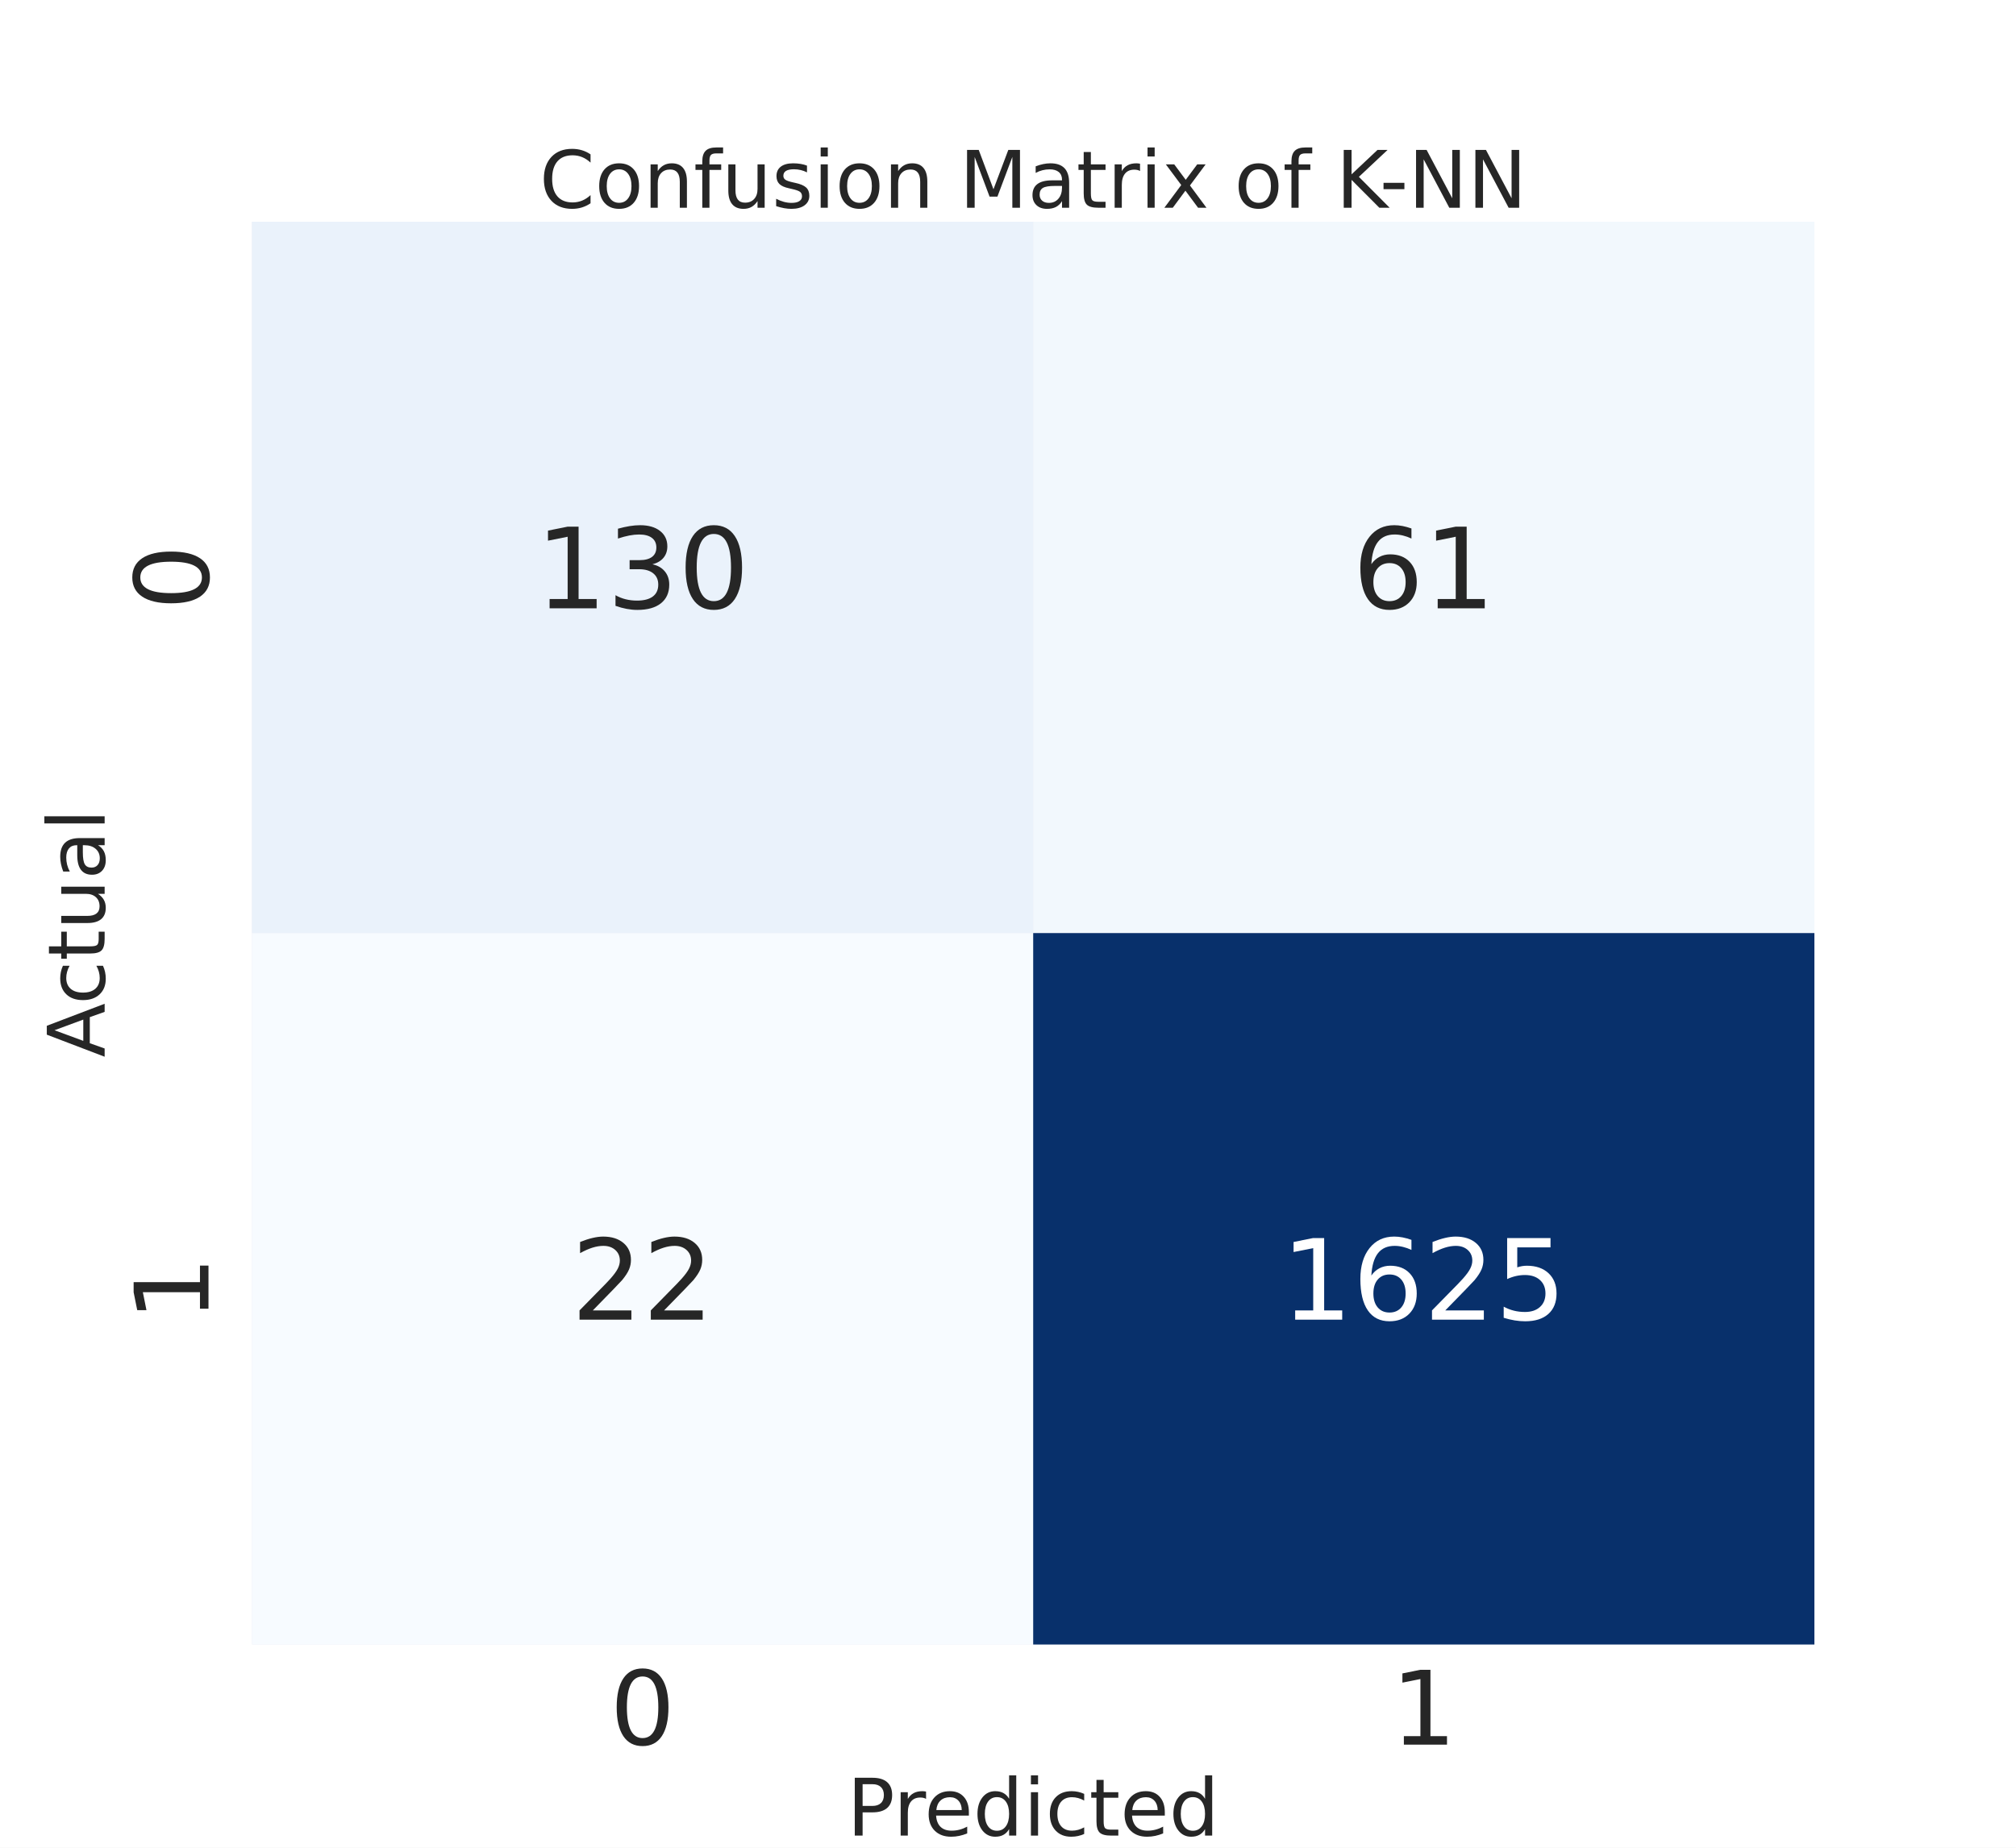
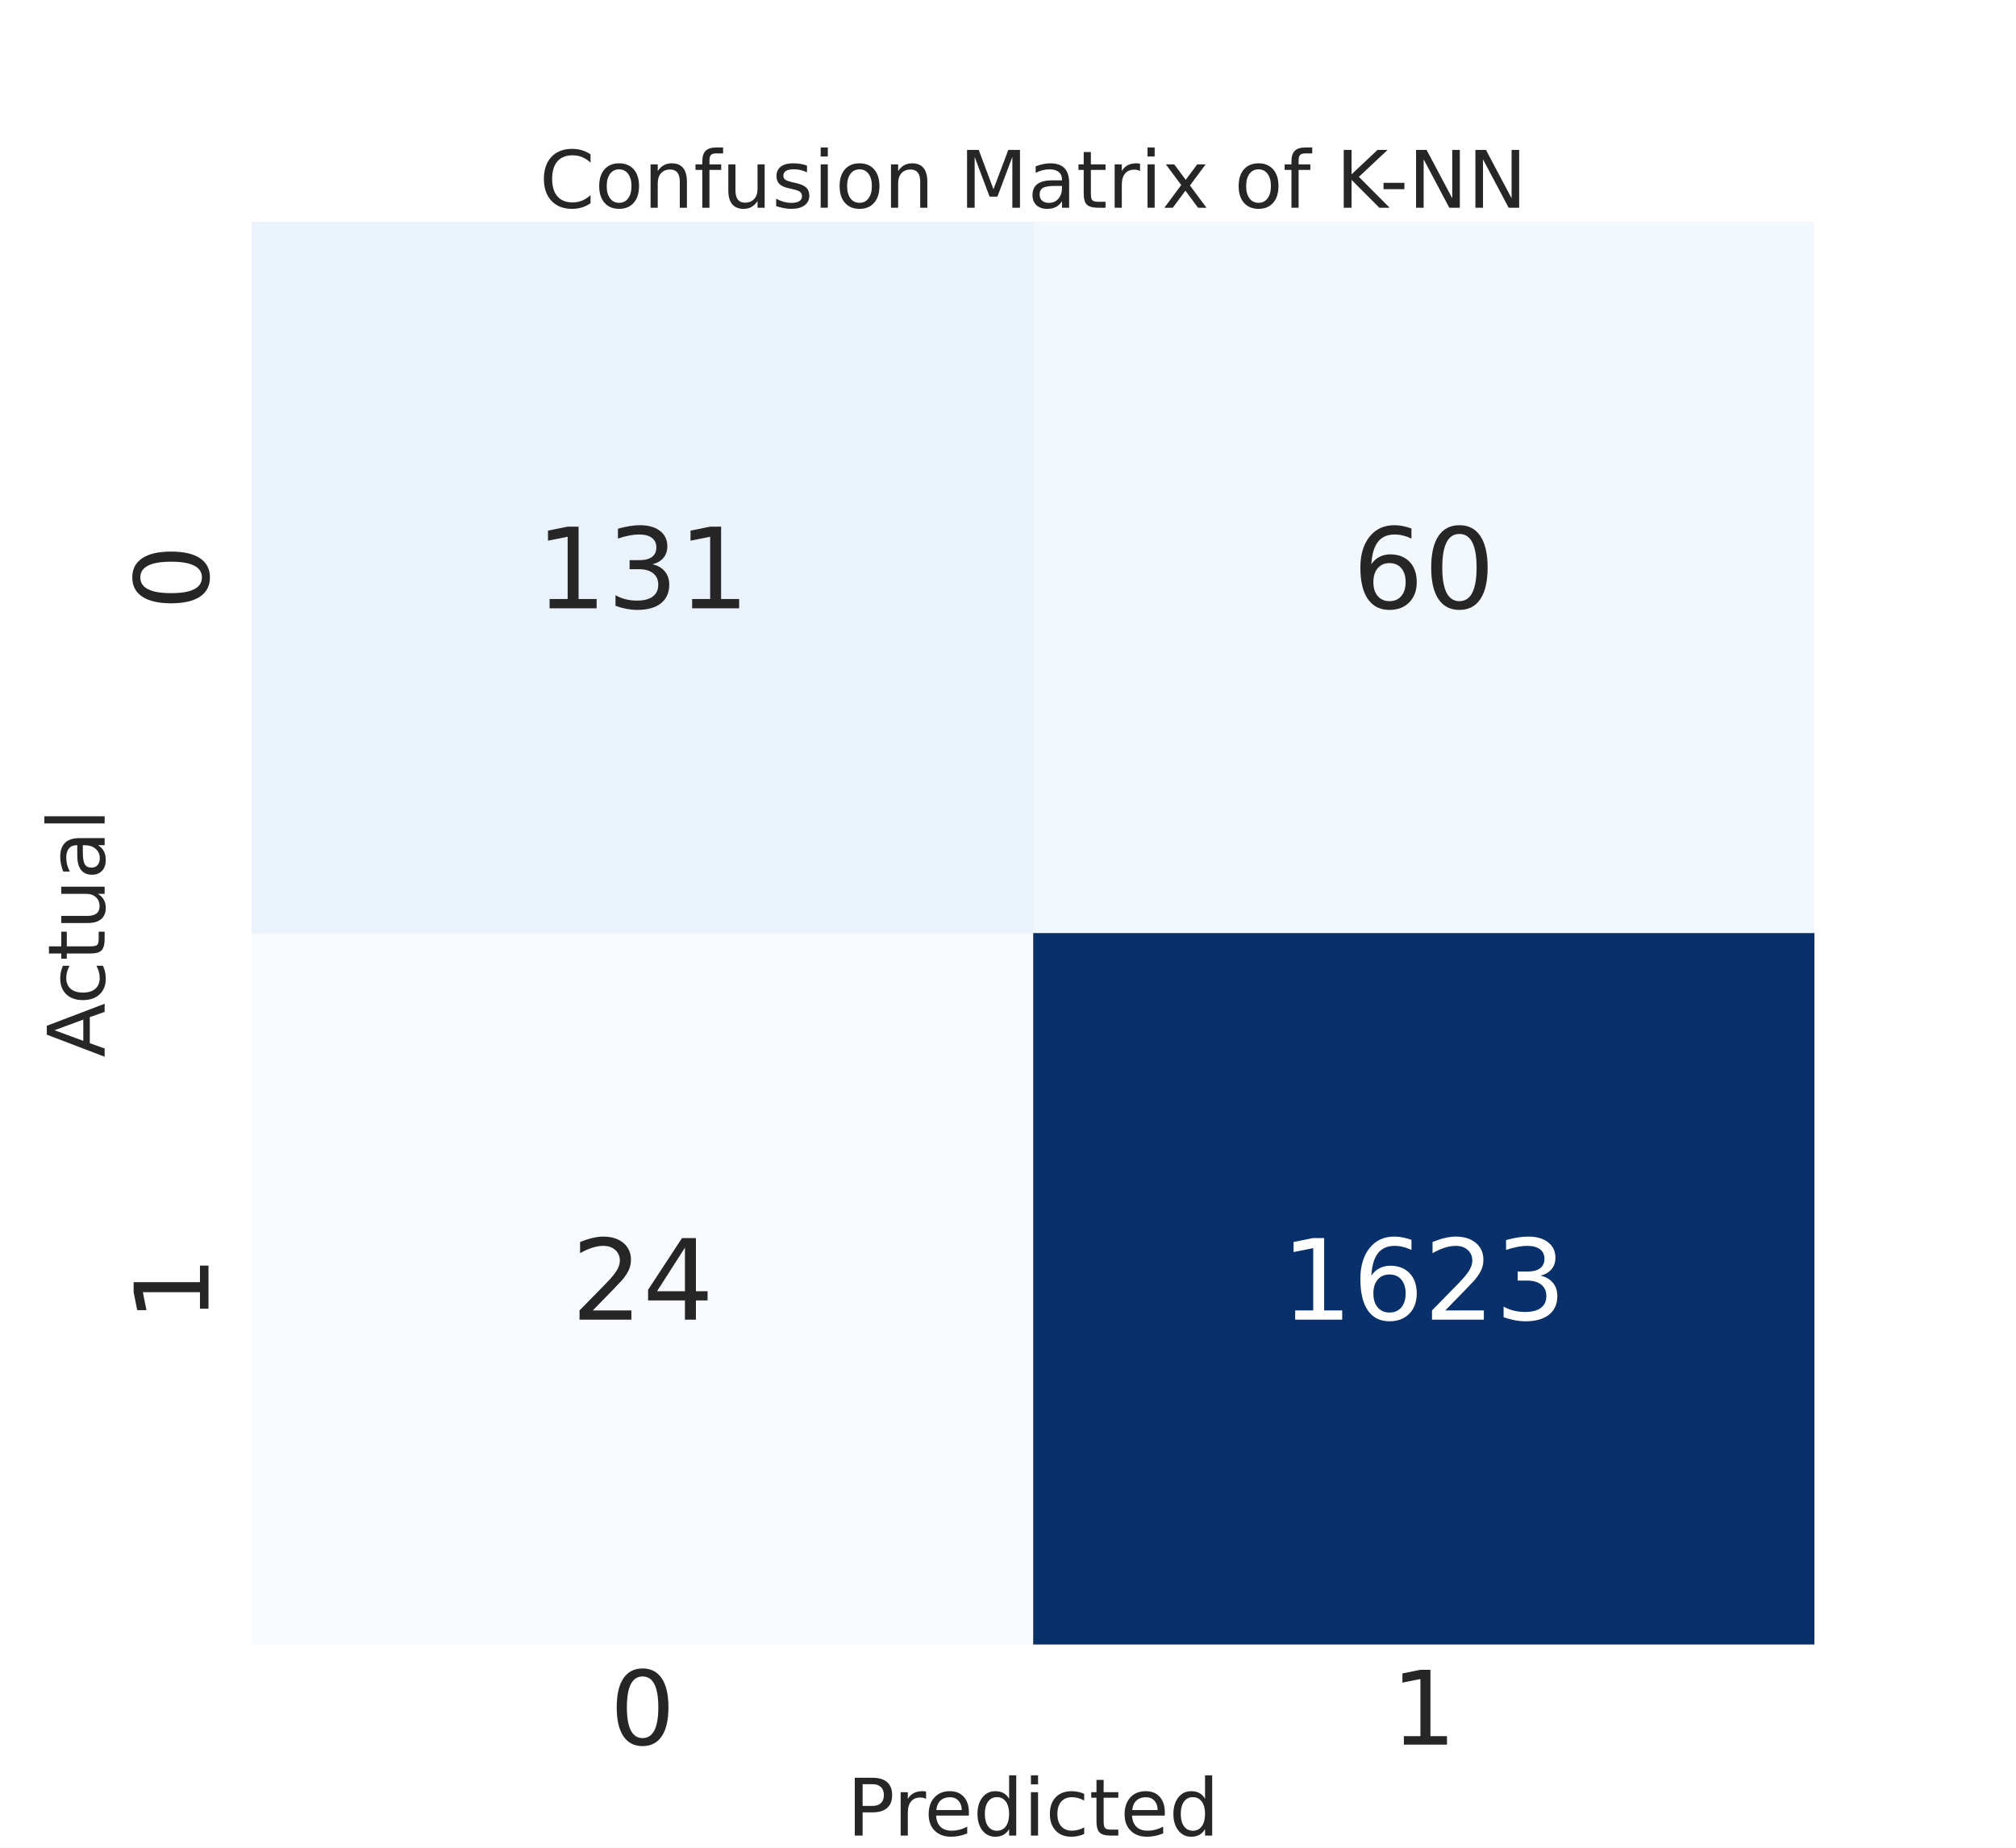
<svg xmlns="http://www.w3.org/2000/svg" xmlns:xlink="http://www.w3.org/1999/xlink" width="864pt" height="792pt" viewBox="0 0 864 792" version="1.1">
  <defs>
    <style type="text/css">*{stroke-linejoin: round; stroke-linecap: butt}</style>
  </defs>
  <g id="figure_1">
    <g id="patch_1">
      <path d="M 0 792  L 864 792  L 864 0  L 0 0  z " style="fill: #ffffff" />
    </g>
    <g id="axes_1">
      <g id="patch_2">
        <path d="M 108 704.88  L 777.6 704.88  L 777.6 95.04  L 108 95.04  z " style="fill: #eaeaf2" />
      </g>
      <g id="matplotlib.axis_1">
        <g id="xtick_1">
          <g id="text_1">
            <g style="fill: #262626" transform="translate(261.4025 747.8131) scale(0.44 -0.44)">
              <defs>
                <path id="DejaVuSans-30" d="M 2034 4250  Q 1547 4250 1301 3770  Q 1056 3291 1056 2328  Q 1056 1369 1301 889  Q 1547 409 2034 409  Q 2525 409 2770 889  Q 3016 1369 3016 2328  Q 3016 3291 2770 3770  Q 2525 4250 2034 4250  z M 2034 4750  Q 2819 4750 3233 4129  Q 3647 3509 3647 2328  Q 3647 1150 3233 529  Q 2819 -91 2034 -91  Q 1250 -91 836 529  Q 422 1150 422 2328  Q 422 3509 836 4129  Q 1250 4750 2034 4750  z " transform="scale(0.015625)" />
              </defs>
              <use xlink:href="#DejaVuSans-30" />
            </g>
          </g>
        </g>
        <g id="xtick_2">
          <g id="text_2">
            <g style="fill: #262626" transform="translate(596.2025 747.8131) scale(0.44 -0.44)">
              <defs>
                <path id="DejaVuSans-31" d="M 794 531  L 1825 531  L 1825 4091  L 703 3866  L 703 4441  L 1819 4666  L 2450 4666  L 2450 531  L 3481 531  L 3481 0  L 794 0  L 794 531  z " transform="scale(0.015625)" />
              </defs>
              <use xlink:href="#DejaVuSans-31" />
            </g>
          </g>
        </g>
        <g id="text_3">
          <g style="fill: #262626" transform="translate(363.0009 786.7984) scale(0.34 -0.34)">
            <defs>
              <path id="DejaVuSans-50" d="M 1259 4147  L 1259 2394  L 2053 2394  Q 2494 2394 2734 2622  Q 2975 2850 2975 3272  Q 2975 3691 2734 3919  Q 2494 4147 2053 4147  L 1259 4147  z M 628 4666  L 2053 4666  Q 2838 4666 3239 4311  Q 3641 3956 3641 3272  Q 3641 2581 3239 2228  Q 2838 1875 2053 1875  L 1259 1875  L 1259 0  L 628 0  L 628 4666  z " transform="scale(0.015625)" />
              <path id="DejaVuSans-72" d="M 2631 2963  Q 2534 3019 2420 3045  Q 2306 3072 2169 3072  Q 1681 3072 1420 2755  Q 1159 2438 1159 1844  L 1159 0  L 581 0  L 581 3500  L 1159 3500  L 1159 2956  Q 1341 3275 1631 3429  Q 1922 3584 2338 3584  Q 2397 3584 2469 3576  Q 2541 3569 2628 3553  L 2631 2963  z " transform="scale(0.015625)" />
              <path id="DejaVuSans-65" d="M 3597 1894  L 3597 1613  L 953 1613  Q 991 1019 1311 708  Q 1631 397 2203 397  Q 2534 397 2845 478  Q 3156 559 3463 722  L 3463 178  Q 3153 47 2828 -22  Q 2503 -91 2169 -91  Q 1331 -91 842 396  Q 353 884 353 1716  Q 353 2575 817 3079  Q 1281 3584 2069 3584  Q 2775 3584 3186 3129  Q 3597 2675 3597 1894  z M 3022 2063  Q 3016 2534 2758 2815  Q 2500 3097 2075 3097  Q 1594 3097 1305 2825  Q 1016 2553 972 2059  L 3022 2063  z " transform="scale(0.015625)" />
              <path id="DejaVuSans-64" d="M 2906 2969  L 2906 4863  L 3481 4863  L 3481 0  L 2906 0  L 2906 525  Q 2725 213 2448 61  Q 2172 -91 1784 -91  Q 1150 -91 751 415  Q 353 922 353 1747  Q 353 2572 751 3078  Q 1150 3584 1784 3584  Q 2172 3584 2448 3432  Q 2725 3281 2906 2969  z M 947 1747  Q 947 1113 1208 752  Q 1469 391 1925 391  Q 2381 391 2643 752  Q 2906 1113 2906 1747  Q 2906 2381 2643 2742  Q 2381 3103 1925 3103  Q 1469 3103 1208 2742  Q 947 2381 947 1747  z " transform="scale(0.015625)" />
              <path id="DejaVuSans-69" d="M 603 3500  L 1178 3500  L 1178 0  L 603 0  L 603 3500  z M 603 4863  L 1178 4863  L 1178 4134  L 603 4134  L 603 4863  z " transform="scale(0.015625)" />
              <path id="DejaVuSans-63" d="M 3122 3366  L 3122 2828  Q 2878 2963 2633 3030  Q 2388 3097 2138 3097  Q 1578 3097 1268 2742  Q 959 2388 959 1747  Q 959 1106 1268 751  Q 1578 397 2138 397  Q 2388 397 2633 464  Q 2878 531 3122 666  L 3122 134  Q 2881 22 2623 -34  Q 2366 -91 2075 -91  Q 1284 -91 818 406  Q 353 903 353 1747  Q 353 2603 823 3093  Q 1294 3584 2113 3584  Q 2378 3584 2631 3529  Q 2884 3475 3122 3366  z " transform="scale(0.015625)" />
              <path id="DejaVuSans-74" d="M 1172 4494  L 1172 3500  L 2356 3500  L 2356 3053  L 1172 3053  L 1172 1153  Q 1172 725 1289 603  Q 1406 481 1766 481  L 2356 481  L 2356 0  L 1766 0  Q 1100 0 847 248  Q 594 497 594 1153  L 594 3053  L 172 3053  L 172 3500  L 594 3500  L 594 4494  L 1172 4494  z " transform="scale(0.015625)" />
            </defs>
            <use xlink:href="#DejaVuSans-50" />
            <use xlink:href="#DejaVuSans-72" x="58.553" />
            <use xlink:href="#DejaVuSans-65" x="97.416" />
            <use xlink:href="#DejaVuSans-64" x="158.939" />
            <use xlink:href="#DejaVuSans-69" x="222.416" />
            <use xlink:href="#DejaVuSans-63" x="250.199" />
            <use xlink:href="#DejaVuSans-74" x="305.18" />
            <use xlink:href="#DejaVuSans-65" x="344.389" />
            <use xlink:href="#DejaVuSans-64" x="405.912" />
          </g>
        </g>
      </g>
      <g id="matplotlib.axis_2">
        <g id="ytick_1">
          <g id="text_4">
            <g style="fill: #262626" transform="translate(89.34937 261.4975) rotate(-90) scale(0.44 -0.44)">
              <use xlink:href="#DejaVuSans-30" />
            </g>
          </g>
        </g>
        <g id="ytick_2">
          <g id="text_5">
            <g style="fill: #262626" transform="translate(89.34937 566.4175) rotate(-90) scale(0.44 -0.44)">
              <use xlink:href="#DejaVuSans-31" />
            </g>
          </g>
        </g>
        <g id="text_6">
          <g style="fill: #262626" transform="translate(44.84531 453.2178) rotate(-90) scale(0.34 -0.34)">
            <defs>
              <path id="DejaVuSans-41" d="M 2188 4044  L 1331 1722  L 3047 1722  L 2188 4044  z M 1831 4666  L 2547 4666  L 4325 0  L 3669 0  L 3244 1197  L 1141 1197  L 716 0  L 50 0  L 1831 4666  z " transform="scale(0.015625)" />
              <path id="DejaVuSans-75" d="M 544 1381  L 544 3500  L 1119 3500  L 1119 1403  Q 1119 906 1312 657  Q 1506 409 1894 409  Q 2359 409 2629 706  Q 2900 1003 2900 1516  L 2900 3500  L 3475 3500  L 3475 0  L 2900 0  L 2900 538  Q 2691 219 2414 64  Q 2138 -91 1772 -91  Q 1169 -91 856 284  Q 544 659 544 1381  z M 1991 3584  L 1991 3584  z " transform="scale(0.015625)" />
              <path id="DejaVuSans-61" d="M 2194 1759  Q 1497 1759 1228 1600  Q 959 1441 959 1056  Q 959 750 1161 570  Q 1363 391 1709 391  Q 2188 391 2477 730  Q 2766 1069 2766 1631  L 2766 1759  L 2194 1759  z M 3341 1997  L 3341 0  L 2766 0  L 2766 531  Q 2569 213 2275 61  Q 1981 -91 1556 -91  Q 1019 -91 701 211  Q 384 513 384 1019  Q 384 1609 779 1909  Q 1175 2209 1959 2209  L 2766 2209  L 2766 2266  Q 2766 2663 2505 2880  Q 2244 3097 1772 3097  Q 1472 3097 1187 3025  Q 903 2953 641 2809  L 641 3341  Q 956 3463 1253 3523  Q 1550 3584 1831 3584  Q 2591 3584 2966 3190  Q 3341 2797 3341 1997  z " transform="scale(0.015625)" />
              <path id="DejaVuSans-6c" d="M 603 4863  L 1178 4863  L 1178 0  L 603 0  L 603 4863  z " transform="scale(0.015625)" />
            </defs>
            <use xlink:href="#DejaVuSans-41" />
            <use xlink:href="#DejaVuSans-63" x="66.658" />
            <use xlink:href="#DejaVuSans-74" x="121.639" />
            <use xlink:href="#DejaVuSans-75" x="160.848" />
            <use xlink:href="#DejaVuSans-61" x="224.227" />
            <use xlink:href="#DejaVuSans-6c" x="285.506" />
          </g>
        </g>
      </g>
      <g id="QuadMesh_1">
-         <path d="M 108 95.04  L 442.8 95.04  L 442.8 399.96  L 108 399.96  L 108 95.04  " clip-path="url(#p02e36d1e42)" style="fill: #eaf2fb" />
-         <path d="M 442.8 95.04  L 777.6 95.04  L 777.6 399.96  L 442.8 399.96  L 442.8 95.04  " clip-path="url(#p02e36d1e42)" style="fill: #f2f8fd" />
-         <path d="M 108 399.96  L 442.8 399.96  L 442.8 704.88  L 108 704.88  L 108 399.96  " clip-path="url(#p02e36d1e42)" style="fill: #f7fbff" />
-         <path d="M 442.8 399.96  L 777.6 399.96  L 777.6 704.88  L 442.8 704.88  L 442.8 399.96  " clip-path="url(#p02e36d1e42)" style="fill: #08306b" />
+         <path d="M 108 95.04  L 442.8 95.04  L 442.8 399.96  L 108 399.96  L 108 95.04  " clip-path="url(#p5b3d0844e9)" style="fill: #eaf2fb" />
+         <path d="M 442.8 95.04  L 777.6 95.04  L 777.6 399.96  L 442.8 399.96  L 442.8 95.04  " clip-path="url(#p5b3d0844e9)" style="fill: #f3f8fe" />
+         <path d="M 108 399.96  L 442.8 399.96  L 442.8 704.88  L 108 704.88  L 108 399.96  " clip-path="url(#p5b3d0844e9)" style="fill: #f7fbff" />
+         <path d="M 442.8 399.96  L 777.6 399.96  L 777.6 704.88  L 442.8 704.88  L 442.8 399.96  " clip-path="url(#p5b3d0844e9)" style="fill: #08306b" />
      </g>
      <g id="text_7">
        <g style="fill: #262626" transform="translate(229.59 260.745) scale(0.48 -0.48)">
          <defs>
            <path id="DejaVuSans-33" d="M 2597 2516  Q 3050 2419 3304 2112  Q 3559 1806 3559 1356  Q 3559 666 3084 287  Q 2609 -91 1734 -91  Q 1441 -91 1130 -33  Q 819 25 488 141  L 488 750  Q 750 597 1062 519  Q 1375 441 1716 441  Q 2309 441 2620 675  Q 2931 909 2931 1356  Q 2931 1769 2642 2001  Q 2353 2234 1838 2234  L 1294 2234  L 1294 2753  L 1863 2753  Q 2328 2753 2575 2939  Q 2822 3125 2822 3475  Q 2822 3834 2567 4026  Q 2313 4219 1838 4219  Q 1578 4219 1281 4162  Q 984 4106 628 3988  L 628 4550  Q 988 4650 1302 4700  Q 1616 4750 1894 4750  Q 2613 4750 3031 4423  Q 3450 4097 3450 3541  Q 3450 3153 3228 2886  Q 3006 2619 2597 2516  z " transform="scale(0.015625)" />
          </defs>
          <use xlink:href="#DejaVuSans-31" />
          <use xlink:href="#DejaVuSans-33" x="63.623" />
-           <use xlink:href="#DejaVuSans-30" x="127.246" />
+           <use xlink:href="#DejaVuSans-31" x="127.246" />
        </g>
      </g>
      <g id="text_8">
        <g style="fill: #262626" transform="translate(579.66 260.745) scale(0.48 -0.48)">
          <defs>
            <path id="DejaVuSans-36" d="M 2113 2584  Q 1688 2584 1439 2293  Q 1191 2003 1191 1497  Q 1191 994 1439 701  Q 1688 409 2113 409  Q 2538 409 2786 701  Q 3034 994 3034 1497  Q 3034 2003 2786 2293  Q 2538 2584 2113 2584  z M 3366 4563  L 3366 3988  Q 3128 4100 2886 4159  Q 2644 4219 2406 4219  Q 1781 4219 1451 3797  Q 1122 3375 1075 2522  Q 1259 2794 1537 2939  Q 1816 3084 2150 3084  Q 2853 3084 3261 2657  Q 3669 2231 3669 1497  Q 3669 778 3244 343  Q 2819 -91 2113 -91  Q 1303 -91 875 529  Q 447 1150 447 2328  Q 447 3434 972 4092  Q 1497 4750 2381 4750  Q 2619 4750 2861 4703  Q 3103 4656 3366 4563  z " transform="scale(0.015625)" />
          </defs>
          <use xlink:href="#DejaVuSans-36" />
-           <use xlink:href="#DejaVuSans-31" x="63.623" />
+           <use xlink:href="#DejaVuSans-30" x="63.623" />
        </g>
      </g>
      <g id="text_9">
        <g style="fill: #262626" transform="translate(244.86 565.665) scale(0.48 -0.48)">
          <defs>
            <path id="DejaVuSans-32" d="M 1228 531  L 3431 531  L 3431 0  L 469 0  L 469 531  Q 828 903 1448 1529  Q 2069 2156 2228 2338  Q 2531 2678 2651 2914  Q 2772 3150 2772 3378  Q 2772 3750 2511 3984  Q 2250 4219 1831 4219  Q 1534 4219 1204 4116  Q 875 4013 500 3803  L 500 4441  Q 881 4594 1212 4672  Q 1544 4750 1819 4750  Q 2544 4750 2975 4387  Q 3406 4025 3406 3419  Q 3406 3131 3298 2873  Q 3191 2616 2906 2266  Q 2828 2175 2409 1742  Q 1991 1309 1228 531  z " transform="scale(0.015625)" />
+             <path id="DejaVuSans-34" d="M 2419 4116  L 825 1625  L 2419 1625  L 2419 4116  z M 2253 4666  L 3047 4666  L 3047 1625  L 3713 1625  L 3713 1100  L 3047 1100  L 3047 0  L 2419 0  L 2419 1100  L 313 1100  L 313 1709  L 2253 4666  z " transform="scale(0.015625)" />
          </defs>
          <use xlink:href="#DejaVuSans-32" />
-           <use xlink:href="#DejaVuSans-32" x="63.623" />
+           <use xlink:href="#DejaVuSans-34" x="63.623" />
        </g>
      </g>
      <g id="text_10">
        <g style="fill: #ffffff" transform="translate(549.12 565.665) scale(0.48 -0.48)">
-           <defs>
-             <path id="DejaVuSans-35" d="M 691 4666  L 3169 4666  L 3169 4134  L 1269 4134  L 1269 2991  Q 1406 3038 1543 3061  Q 1681 3084 1819 3084  Q 2600 3084 3056 2656  Q 3513 2228 3513 1497  Q 3513 744 3044 326  Q 2575 -91 1722 -91  Q 1428 -91 1123 -41  Q 819 9 494 109  L 494 744  Q 775 591 1075 516  Q 1375 441 1709 441  Q 2250 441 2565 725  Q 2881 1009 2881 1497  Q 2881 1984 2565 2268  Q 2250 2553 1709 2553  Q 1456 2553 1204 2497  Q 953 2441 691 2322  L 691 4666  z " transform="scale(0.015625)" />
-           </defs>
          <use xlink:href="#DejaVuSans-31" />
          <use xlink:href="#DejaVuSans-36" x="63.623" />
          <use xlink:href="#DejaVuSans-32" x="127.246" />
-           <use xlink:href="#DejaVuSans-35" x="190.869" />
+           <use xlink:href="#DejaVuSans-33" x="190.869" />
        </g>
      </g>
      <g id="text_11">
        <g style="fill: #262626" transform="translate(231.1898 89.04) scale(0.34 -0.34)">
          <defs>
            <path id="DejaVuSans-43" d="M 4122 4306  L 4122 3641  Q 3803 3938 3442 4084  Q 3081 4231 2675 4231  Q 1875 4231 1450 3742  Q 1025 3253 1025 2328  Q 1025 1406 1450 917  Q 1875 428 2675 428  Q 3081 428 3442 575  Q 3803 722 4122 1019  L 4122 359  Q 3791 134 3420 21  Q 3050 -91 2638 -91  Q 1578 -91 968 557  Q 359 1206 359 2328  Q 359 3453 968 4101  Q 1578 4750 2638 4750  Q 3056 4750 3426 4639  Q 3797 4528 4122 4306  z " transform="scale(0.015625)" />
            <path id="DejaVuSans-6f" d="M 1959 3097  Q 1497 3097 1228 2736  Q 959 2375 959 1747  Q 959 1119 1226 758  Q 1494 397 1959 397  Q 2419 397 2687 759  Q 2956 1122 2956 1747  Q 2956 2369 2687 2733  Q 2419 3097 1959 3097  z M 1959 3584  Q 2709 3584 3137 3096  Q 3566 2609 3566 1747  Q 3566 888 3137 398  Q 2709 -91 1959 -91  Q 1206 -91 779 398  Q 353 888 353 1747  Q 353 2609 779 3096  Q 1206 3584 1959 3584  z " transform="scale(0.015625)" />
            <path id="DejaVuSans-6e" d="M 3513 2113  L 3513 0  L 2938 0  L 2938 2094  Q 2938 2591 2744 2837  Q 2550 3084 2163 3084  Q 1697 3084 1428 2787  Q 1159 2491 1159 1978  L 1159 0  L 581 0  L 581 3500  L 1159 3500  L 1159 2956  Q 1366 3272 1645 3428  Q 1925 3584 2291 3584  Q 2894 3584 3203 3211  Q 3513 2838 3513 2113  z " transform="scale(0.015625)" />
            <path id="DejaVuSans-66" d="M 2375 4863  L 2375 4384  L 1825 4384  Q 1516 4384 1395 4259  Q 1275 4134 1275 3809  L 1275 3500  L 2222 3500  L 2222 3053  L 1275 3053  L 1275 0  L 697 0  L 697 3053  L 147 3053  L 147 3500  L 697 3500  L 697 3744  Q 697 4328 969 4595  Q 1241 4863 1831 4863  L 2375 4863  z " transform="scale(0.015625)" />
            <path id="DejaVuSans-73" d="M 2834 3397  L 2834 2853  Q 2591 2978 2328 3040  Q 2066 3103 1784 3103  Q 1356 3103 1142 2972  Q 928 2841 928 2578  Q 928 2378 1081 2264  Q 1234 2150 1697 2047  L 1894 2003  Q 2506 1872 2764 1633  Q 3022 1394 3022 966  Q 3022 478 2636 193  Q 2250 -91 1575 -91  Q 1294 -91 989 -36  Q 684 19 347 128  L 347 722  Q 666 556 975 473  Q 1284 391 1588 391  Q 1994 391 2212 530  Q 2431 669 2431 922  Q 2431 1156 2273 1281  Q 2116 1406 1581 1522  L 1381 1569  Q 847 1681 609 1914  Q 372 2147 372 2553  Q 372 3047 722 3315  Q 1072 3584 1716 3584  Q 2034 3584 2315 3537  Q 2597 3491 2834 3397  z " transform="scale(0.015625)" />
            <path id="DejaVuSans-20" transform="scale(0.015625)" />
            <path id="DejaVuSans-4d" d="M 628 4666  L 1569 4666  L 2759 1491  L 3956 4666  L 4897 4666  L 4897 0  L 4281 0  L 4281 4097  L 3078 897  L 2444 897  L 1241 4097  L 1241 0  L 628 0  L 628 4666  z " transform="scale(0.015625)" />
            <path id="DejaVuSans-78" d="M 3513 3500  L 2247 1797  L 3578 0  L 2900 0  L 1881 1375  L 863 0  L 184 0  L 1544 1831  L 300 3500  L 978 3500  L 1906 2253  L 2834 3500  L 3513 3500  z " transform="scale(0.015625)" />
            <path id="DejaVuSans-4b" d="M 628 4666  L 1259 4666  L 1259 2694  L 3353 4666  L 4166 4666  L 1850 2491  L 4331 0  L 3500 0  L 1259 2247  L 1259 0  L 628 0  L 628 4666  z " transform="scale(0.015625)" />
            <path id="DejaVuSans-2d" d="M 313 2009  L 1997 2009  L 1997 1497  L 313 1497  L 313 2009  z " transform="scale(0.015625)" />
            <path id="DejaVuSans-4e" d="M 628 4666  L 1478 4666  L 3547 763  L 3547 4666  L 4159 4666  L 4159 0  L 3309 0  L 1241 3903  L 1241 0  L 628 0  L 628 4666  z " transform="scale(0.015625)" />
          </defs>
          <use xlink:href="#DejaVuSans-43" />
          <use xlink:href="#DejaVuSans-6f" x="69.824" />
          <use xlink:href="#DejaVuSans-6e" x="131.006" />
          <use xlink:href="#DejaVuSans-66" x="194.385" />
          <use xlink:href="#DejaVuSans-75" x="229.59" />
          <use xlink:href="#DejaVuSans-73" x="292.969" />
          <use xlink:href="#DejaVuSans-69" x="345.068" />
          <use xlink:href="#DejaVuSans-6f" x="372.852" />
          <use xlink:href="#DejaVuSans-6e" x="434.033" />
          <use xlink:href="#DejaVuSans-20" x="497.412" />
          <use xlink:href="#DejaVuSans-4d" x="529.199" />
          <use xlink:href="#DejaVuSans-61" x="615.479" />
          <use xlink:href="#DejaVuSans-74" x="676.758" />
          <use xlink:href="#DejaVuSans-72" x="715.967" />
          <use xlink:href="#DejaVuSans-69" x="757.08" />
          <use xlink:href="#DejaVuSans-78" x="784.863" />
          <use xlink:href="#DejaVuSans-20" x="844.043" />
          <use xlink:href="#DejaVuSans-6f" x="875.83" />
          <use xlink:href="#DejaVuSans-66" x="937.012" />
          <use xlink:href="#DejaVuSans-20" x="972.217" />
          <use xlink:href="#DejaVuSans-4b" x="1004.004" />
          <use xlink:href="#DejaVuSans-2d" x="1059.08" />
          <use xlink:href="#DejaVuSans-4e" x="1095.164" />
          <use xlink:href="#DejaVuSans-4e" x="1169.969" />
        </g>
      </g>
    </g>
  </g>
  <defs>
-     <clipPath id="p02e36d1e42">
+     <clipPath id="p5b3d0844e9">
      <rect x="108" y="95.04" width="669.6" height="609.84" />
    </clipPath>
  </defs>
</svg>
